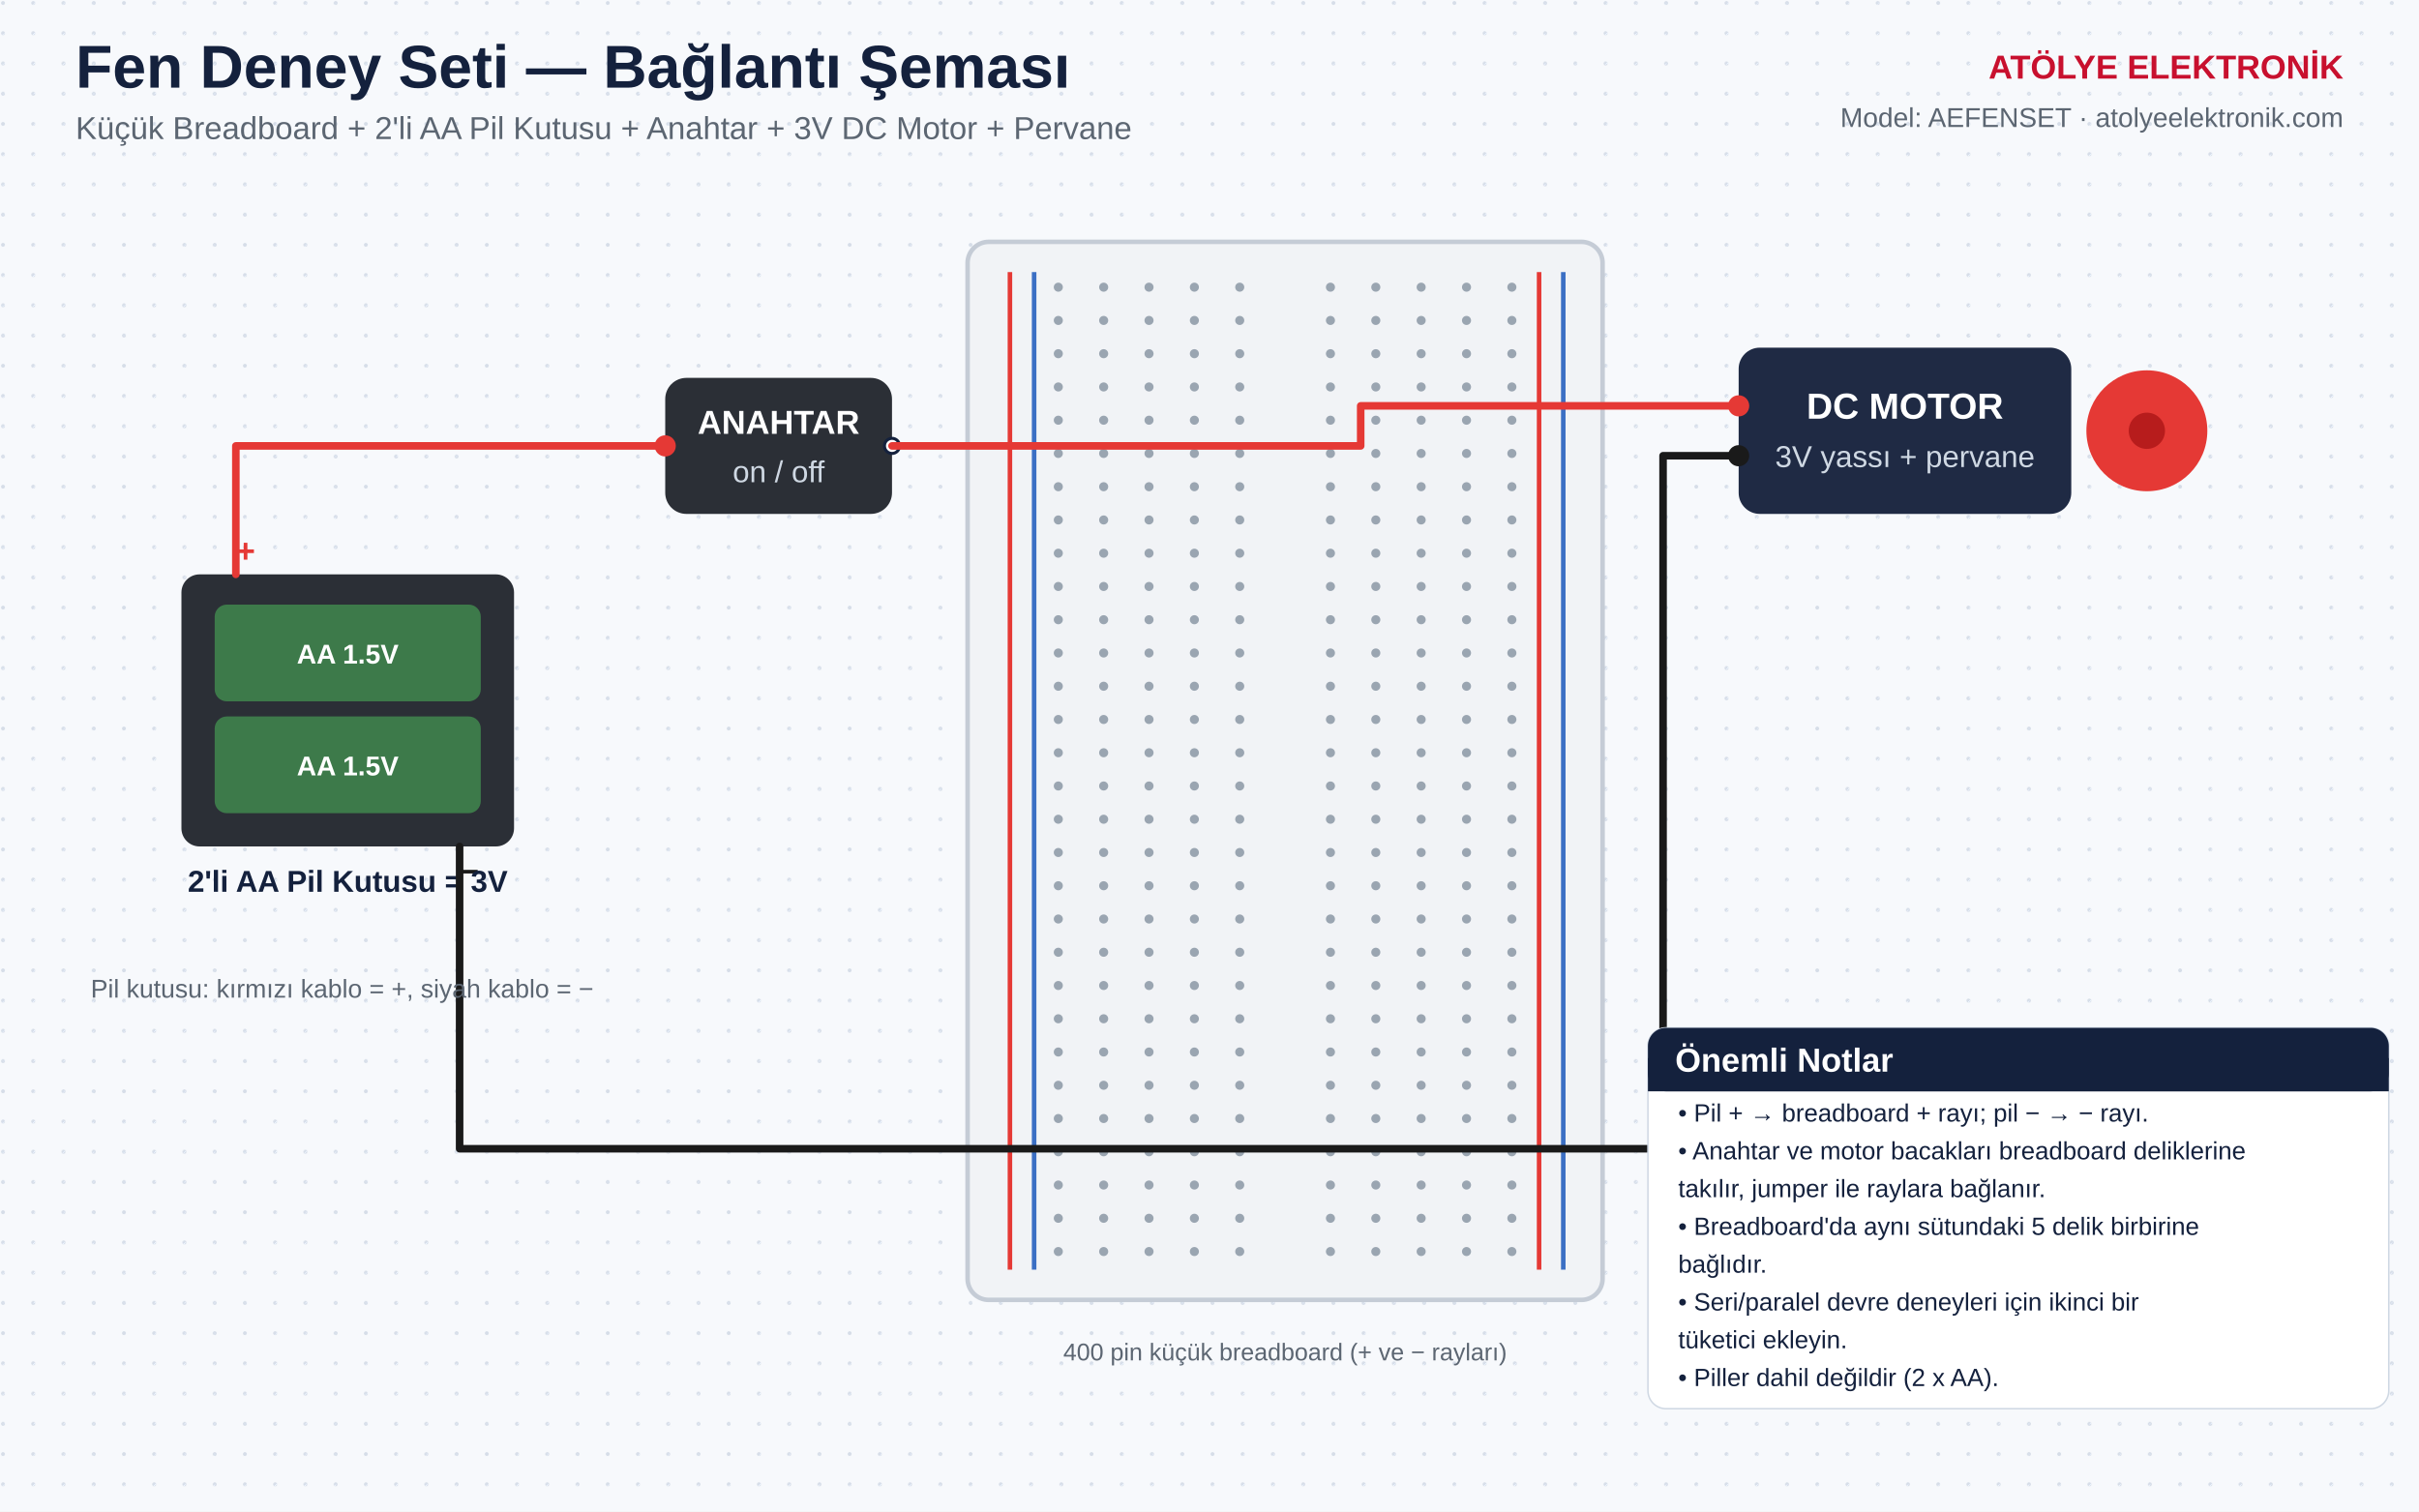
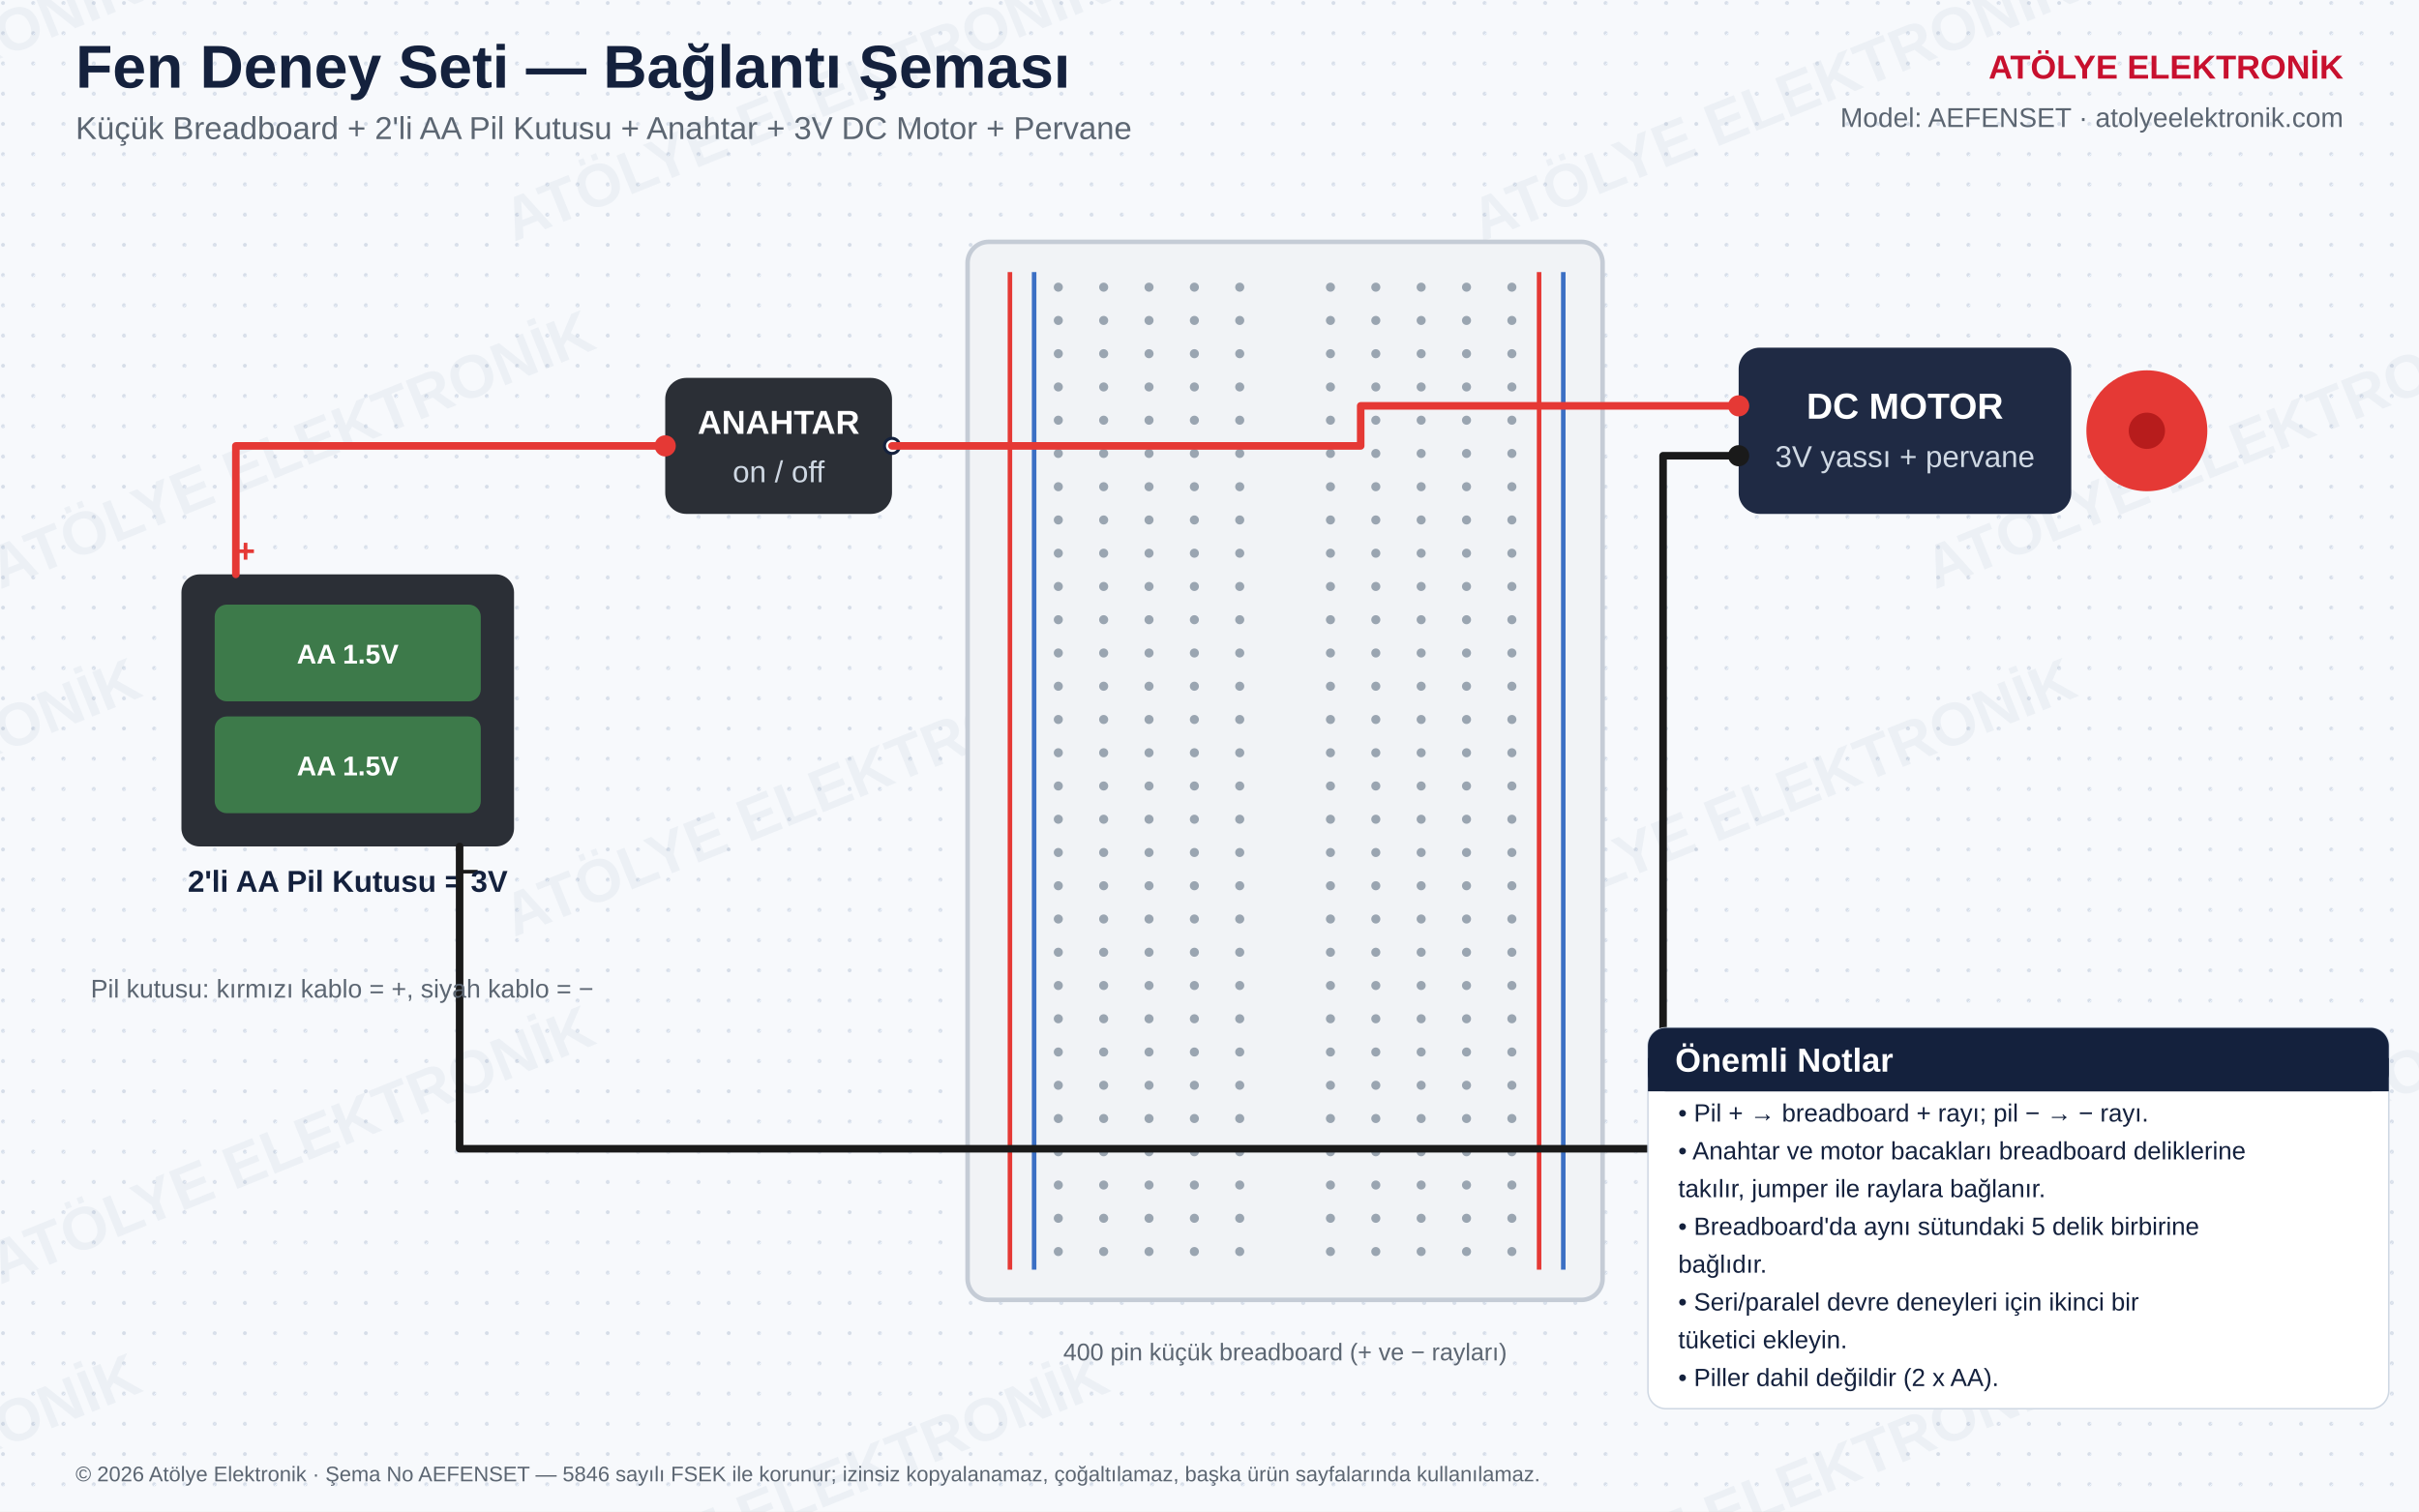
<svg xmlns="http://www.w3.org/2000/svg" width="1600" height="1000" viewBox="0 0 1600 1000" font-family="Segoe UI, Arial, sans-serif">
  <defs>
    <pattern id="dots" width="20" height="20" patternUnits="userSpaceOnUse">
      <circle cx="2" cy="2" r="1.3" fill="#d6dde8" />
    </pattern>
  </defs>
  <rect width="1600" height="1000" fill="#f7f9fc" />
  <rect width="1600" height="1000" fill="url(#dots)" />
+   <g opacity="0.045" font-weight="800" font-size="40" fill="#003360">
+     <text x="-300" y="160" transform="rotate(-22 -300 160)">ATÖLYE ELEKTRONİK</text>
+     <text x="340" y="160" transform="rotate(-22 340 160)">ATÖLYE ELEKTRONİK</text>
+     <text x="980" y="160" transform="rotate(-22 980 160)">ATÖLYE ELEKTRONİK</text>
+     <text x="1620" y="160" transform="rotate(-22 1620 160)">ATÖLYE ELEKTRONİK</text>
+     <text x="0" y="390" transform="rotate(-22 0 390)">ATÖLYE ELEKTRONİK</text>
+     <text x="640" y="390" transform="rotate(-22 640 390)">ATÖLYE ELEKTRONİK</text>
+     <text x="1280" y="390" transform="rotate(-22 1280 390)">ATÖLYE ELEKTRONİK</text>
+     <text x="-300" y="620" transform="rotate(-22 -300 620)">ATÖLYE ELEKTRONİK</text>
+     <text x="340" y="620" transform="rotate(-22 340 620)">ATÖLYE ELEKTRONİK</text>
+     <text x="980" y="620" transform="rotate(-22 980 620)">ATÖLYE ELEKTRONİK</text>
+     <text x="1620" y="620" transform="rotate(-22 1620 620)">ATÖLYE ELEKTRONİK</text>
+     <text x="0" y="850" transform="rotate(-22 0 850)">ATÖLYE ELEKTRONİK</text>
+     <text x="640" y="850" transform="rotate(-22 640 850)">ATÖLYE ELEKTRONİK</text>
+     <text x="1280" y="850" transform="rotate(-22 1280 850)">ATÖLYE ELEKTRONİK</text>
+     <text x="-300" y="1080" transform="rotate(-22 -300 1080)">ATÖLYE ELEKTRONİK</text>
+     <text x="340" y="1080" transform="rotate(-22 340 1080)">ATÖLYE ELEKTRONİK</text>
+     <text x="980" y="1080" transform="rotate(-22 980 1080)">ATÖLYE ELEKTRONİK</text>
+     <text x="1620" y="1080" transform="rotate(-22 1620 1080)">ATÖLYE ELEKTRONİK</text>
+   </g>
  <text x="50" y="58" font-size="40" font-weight="800" fill="#14213d">Fen Deney Seti — Bağlantı Şeması</text>
  <text x="50" y="92" font-size="21" fill="#5c6672">Küçük Breadboard + 2'li AA Pil Kutusu + Anahtar + 3V DC Motor + Pervane</text>
  <text x="1550" y="52" text-anchor="end" font-size="22" font-weight="800" fill="#c8102e">ATÖLYE ELEKTRONİK</text>
  <text x="1550" y="84" text-anchor="end" font-size="18" fill="#5c6672">Model: AEFENSET · atolyeelektronik.com</text>
  <rect x="120" y="380" width="220" height="180" rx="12" fill="#2b2f36" />
  <rect x="142" y="400.0" width="176" height="64.0" rx="8" fill="#3d7a4a" />
  <text x="230.0" y="439.0" text-anchor="middle" font-size="18" font-weight="700" fill="#fff">AA 1.5V</text>
  <rect x="142" y="474.0" width="176" height="64.0" rx="8" fill="#3d7a4a" />
  <text x="230.0" y="513.0" text-anchor="middle" font-size="18" font-weight="700" fill="#fff">AA 1.5V</text>
  <text x="156" y="372" font-size="22" font-weight="700" fill="#e53935">+</text>
  <text x="304" y="584" font-size="22" font-weight="700" fill="#1a1a1a">−</text>
  <text x="230.0" y="590" text-anchor="middle" font-size="20" font-weight="700" fill="#14213d">2'li AA Pil Kutusu = 3V</text>
  <rect x="640" y="160" width="420" height="700" rx="14" fill="#f1f3f6" stroke="#c5ccd6" stroke-width="3" />
  <circle cx="700" cy="190" r="3" fill="#9aa5b1" />
  <circle cx="730" cy="190" r="3" fill="#9aa5b1" />
  <circle cx="760" cy="190" r="3" fill="#9aa5b1" />
  <circle cx="790" cy="190" r="3" fill="#9aa5b1" />
  <circle cx="820" cy="190" r="3" fill="#9aa5b1" />
  <circle cx="880" cy="190" r="3" fill="#9aa5b1" />
  <circle cx="910" cy="190" r="3" fill="#9aa5b1" />
  <circle cx="940" cy="190" r="3" fill="#9aa5b1" />
  <circle cx="970" cy="190" r="3" fill="#9aa5b1" />
  <circle cx="1000" cy="190" r="3" fill="#9aa5b1" />
  <circle cx="700" cy="212" r="3" fill="#9aa5b1" />
  <circle cx="730" cy="212" r="3" fill="#9aa5b1" />
  <circle cx="760" cy="212" r="3" fill="#9aa5b1" />
  <circle cx="790" cy="212" r="3" fill="#9aa5b1" />
  <circle cx="820" cy="212" r="3" fill="#9aa5b1" />
  <circle cx="880" cy="212" r="3" fill="#9aa5b1" />
  <circle cx="910" cy="212" r="3" fill="#9aa5b1" />
  <circle cx="940" cy="212" r="3" fill="#9aa5b1" />
  <circle cx="970" cy="212" r="3" fill="#9aa5b1" />
  <circle cx="1000" cy="212" r="3" fill="#9aa5b1" />
  <circle cx="700" cy="234" r="3" fill="#9aa5b1" />
  <circle cx="730" cy="234" r="3" fill="#9aa5b1" />
  <circle cx="760" cy="234" r="3" fill="#9aa5b1" />
  <circle cx="790" cy="234" r="3" fill="#9aa5b1" />
  <circle cx="820" cy="234" r="3" fill="#9aa5b1" />
  <circle cx="880" cy="234" r="3" fill="#9aa5b1" />
  <circle cx="910" cy="234" r="3" fill="#9aa5b1" />
  <circle cx="940" cy="234" r="3" fill="#9aa5b1" />
  <circle cx="970" cy="234" r="3" fill="#9aa5b1" />
  <circle cx="1000" cy="234" r="3" fill="#9aa5b1" />
  <circle cx="700" cy="256" r="3" fill="#9aa5b1" />
  <circle cx="730" cy="256" r="3" fill="#9aa5b1" />
  <circle cx="760" cy="256" r="3" fill="#9aa5b1" />
  <circle cx="790" cy="256" r="3" fill="#9aa5b1" />
  <circle cx="820" cy="256" r="3" fill="#9aa5b1" />
  <circle cx="880" cy="256" r="3" fill="#9aa5b1" />
  <circle cx="910" cy="256" r="3" fill="#9aa5b1" />
  <circle cx="940" cy="256" r="3" fill="#9aa5b1" />
  <circle cx="970" cy="256" r="3" fill="#9aa5b1" />
  <circle cx="1000" cy="256" r="3" fill="#9aa5b1" />
  <circle cx="700" cy="278" r="3" fill="#9aa5b1" />
  <circle cx="730" cy="278" r="3" fill="#9aa5b1" />
  <circle cx="760" cy="278" r="3" fill="#9aa5b1" />
  <circle cx="790" cy="278" r="3" fill="#9aa5b1" />
  <circle cx="820" cy="278" r="3" fill="#9aa5b1" />
  <circle cx="880" cy="278" r="3" fill="#9aa5b1" />
  <circle cx="910" cy="278" r="3" fill="#9aa5b1" />
  <circle cx="940" cy="278" r="3" fill="#9aa5b1" />
  <circle cx="970" cy="278" r="3" fill="#9aa5b1" />
  <circle cx="1000" cy="278" r="3" fill="#9aa5b1" />
  <circle cx="700" cy="300" r="3" fill="#9aa5b1" />
  <circle cx="730" cy="300" r="3" fill="#9aa5b1" />
  <circle cx="760" cy="300" r="3" fill="#9aa5b1" />
  <circle cx="790" cy="300" r="3" fill="#9aa5b1" />
  <circle cx="820" cy="300" r="3" fill="#9aa5b1" />
  <circle cx="880" cy="300" r="3" fill="#9aa5b1" />
  <circle cx="910" cy="300" r="3" fill="#9aa5b1" />
  <circle cx="940" cy="300" r="3" fill="#9aa5b1" />
  <circle cx="970" cy="300" r="3" fill="#9aa5b1" />
  <circle cx="1000" cy="300" r="3" fill="#9aa5b1" />
  <circle cx="700" cy="322" r="3" fill="#9aa5b1" />
  <circle cx="730" cy="322" r="3" fill="#9aa5b1" />
  <circle cx="760" cy="322" r="3" fill="#9aa5b1" />
  <circle cx="790" cy="322" r="3" fill="#9aa5b1" />
  <circle cx="820" cy="322" r="3" fill="#9aa5b1" />
  <circle cx="880" cy="322" r="3" fill="#9aa5b1" />
  <circle cx="910" cy="322" r="3" fill="#9aa5b1" />
  <circle cx="940" cy="322" r="3" fill="#9aa5b1" />
  <circle cx="970" cy="322" r="3" fill="#9aa5b1" />
  <circle cx="1000" cy="322" r="3" fill="#9aa5b1" />
  <circle cx="700" cy="344" r="3" fill="#9aa5b1" />
  <circle cx="730" cy="344" r="3" fill="#9aa5b1" />
  <circle cx="760" cy="344" r="3" fill="#9aa5b1" />
  <circle cx="790" cy="344" r="3" fill="#9aa5b1" />
  <circle cx="820" cy="344" r="3" fill="#9aa5b1" />
  <circle cx="880" cy="344" r="3" fill="#9aa5b1" />
  <circle cx="910" cy="344" r="3" fill="#9aa5b1" />
  <circle cx="940" cy="344" r="3" fill="#9aa5b1" />
  <circle cx="970" cy="344" r="3" fill="#9aa5b1" />
  <circle cx="1000" cy="344" r="3" fill="#9aa5b1" />
  <circle cx="700" cy="366" r="3" fill="#9aa5b1" />
  <circle cx="730" cy="366" r="3" fill="#9aa5b1" />
  <circle cx="760" cy="366" r="3" fill="#9aa5b1" />
  <circle cx="790" cy="366" r="3" fill="#9aa5b1" />
  <circle cx="820" cy="366" r="3" fill="#9aa5b1" />
  <circle cx="880" cy="366" r="3" fill="#9aa5b1" />
  <circle cx="910" cy="366" r="3" fill="#9aa5b1" />
  <circle cx="940" cy="366" r="3" fill="#9aa5b1" />
  <circle cx="970" cy="366" r="3" fill="#9aa5b1" />
  <circle cx="1000" cy="366" r="3" fill="#9aa5b1" />
  <circle cx="700" cy="388" r="3" fill="#9aa5b1" />
  <circle cx="730" cy="388" r="3" fill="#9aa5b1" />
  <circle cx="760" cy="388" r="3" fill="#9aa5b1" />
  <circle cx="790" cy="388" r="3" fill="#9aa5b1" />
  <circle cx="820" cy="388" r="3" fill="#9aa5b1" />
  <circle cx="880" cy="388" r="3" fill="#9aa5b1" />
  <circle cx="910" cy="388" r="3" fill="#9aa5b1" />
  <circle cx="940" cy="388" r="3" fill="#9aa5b1" />
  <circle cx="970" cy="388" r="3" fill="#9aa5b1" />
  <circle cx="1000" cy="388" r="3" fill="#9aa5b1" />
  <circle cx="700" cy="410" r="3" fill="#9aa5b1" />
  <circle cx="730" cy="410" r="3" fill="#9aa5b1" />
  <circle cx="760" cy="410" r="3" fill="#9aa5b1" />
  <circle cx="790" cy="410" r="3" fill="#9aa5b1" />
  <circle cx="820" cy="410" r="3" fill="#9aa5b1" />
  <circle cx="880" cy="410" r="3" fill="#9aa5b1" />
  <circle cx="910" cy="410" r="3" fill="#9aa5b1" />
  <circle cx="940" cy="410" r="3" fill="#9aa5b1" />
  <circle cx="970" cy="410" r="3" fill="#9aa5b1" />
  <circle cx="1000" cy="410" r="3" fill="#9aa5b1" />
  <circle cx="700" cy="432" r="3" fill="#9aa5b1" />
  <circle cx="730" cy="432" r="3" fill="#9aa5b1" />
  <circle cx="760" cy="432" r="3" fill="#9aa5b1" />
  <circle cx="790" cy="432" r="3" fill="#9aa5b1" />
  <circle cx="820" cy="432" r="3" fill="#9aa5b1" />
  <circle cx="880" cy="432" r="3" fill="#9aa5b1" />
  <circle cx="910" cy="432" r="3" fill="#9aa5b1" />
  <circle cx="940" cy="432" r="3" fill="#9aa5b1" />
  <circle cx="970" cy="432" r="3" fill="#9aa5b1" />
  <circle cx="1000" cy="432" r="3" fill="#9aa5b1" />
  <circle cx="700" cy="454" r="3" fill="#9aa5b1" />
  <circle cx="730" cy="454" r="3" fill="#9aa5b1" />
  <circle cx="760" cy="454" r="3" fill="#9aa5b1" />
  <circle cx="790" cy="454" r="3" fill="#9aa5b1" />
  <circle cx="820" cy="454" r="3" fill="#9aa5b1" />
  <circle cx="880" cy="454" r="3" fill="#9aa5b1" />
  <circle cx="910" cy="454" r="3" fill="#9aa5b1" />
  <circle cx="940" cy="454" r="3" fill="#9aa5b1" />
  <circle cx="970" cy="454" r="3" fill="#9aa5b1" />
  <circle cx="1000" cy="454" r="3" fill="#9aa5b1" />
  <circle cx="700" cy="476" r="3" fill="#9aa5b1" />
  <circle cx="730" cy="476" r="3" fill="#9aa5b1" />
  <circle cx="760" cy="476" r="3" fill="#9aa5b1" />
  <circle cx="790" cy="476" r="3" fill="#9aa5b1" />
  <circle cx="820" cy="476" r="3" fill="#9aa5b1" />
  <circle cx="880" cy="476" r="3" fill="#9aa5b1" />
  <circle cx="910" cy="476" r="3" fill="#9aa5b1" />
  <circle cx="940" cy="476" r="3" fill="#9aa5b1" />
  <circle cx="970" cy="476" r="3" fill="#9aa5b1" />
  <circle cx="1000" cy="476" r="3" fill="#9aa5b1" />
  <circle cx="700" cy="498" r="3" fill="#9aa5b1" />
  <circle cx="730" cy="498" r="3" fill="#9aa5b1" />
  <circle cx="760" cy="498" r="3" fill="#9aa5b1" />
  <circle cx="790" cy="498" r="3" fill="#9aa5b1" />
  <circle cx="820" cy="498" r="3" fill="#9aa5b1" />
  <circle cx="880" cy="498" r="3" fill="#9aa5b1" />
  <circle cx="910" cy="498" r="3" fill="#9aa5b1" />
  <circle cx="940" cy="498" r="3" fill="#9aa5b1" />
  <circle cx="970" cy="498" r="3" fill="#9aa5b1" />
  <circle cx="1000" cy="498" r="3" fill="#9aa5b1" />
  <circle cx="700" cy="520" r="3" fill="#9aa5b1" />
  <circle cx="730" cy="520" r="3" fill="#9aa5b1" />
  <circle cx="760" cy="520" r="3" fill="#9aa5b1" />
  <circle cx="790" cy="520" r="3" fill="#9aa5b1" />
  <circle cx="820" cy="520" r="3" fill="#9aa5b1" />
  <circle cx="880" cy="520" r="3" fill="#9aa5b1" />
  <circle cx="910" cy="520" r="3" fill="#9aa5b1" />
  <circle cx="940" cy="520" r="3" fill="#9aa5b1" />
  <circle cx="970" cy="520" r="3" fill="#9aa5b1" />
  <circle cx="1000" cy="520" r="3" fill="#9aa5b1" />
  <circle cx="700" cy="542" r="3" fill="#9aa5b1" />
  <circle cx="730" cy="542" r="3" fill="#9aa5b1" />
  <circle cx="760" cy="542" r="3" fill="#9aa5b1" />
  <circle cx="790" cy="542" r="3" fill="#9aa5b1" />
  <circle cx="820" cy="542" r="3" fill="#9aa5b1" />
  <circle cx="880" cy="542" r="3" fill="#9aa5b1" />
  <circle cx="910" cy="542" r="3" fill="#9aa5b1" />
  <circle cx="940" cy="542" r="3" fill="#9aa5b1" />
  <circle cx="970" cy="542" r="3" fill="#9aa5b1" />
  <circle cx="1000" cy="542" r="3" fill="#9aa5b1" />
  <circle cx="700" cy="564" r="3" fill="#9aa5b1" />
  <circle cx="730" cy="564" r="3" fill="#9aa5b1" />
  <circle cx="760" cy="564" r="3" fill="#9aa5b1" />
  <circle cx="790" cy="564" r="3" fill="#9aa5b1" />
  <circle cx="820" cy="564" r="3" fill="#9aa5b1" />
  <circle cx="880" cy="564" r="3" fill="#9aa5b1" />
  <circle cx="910" cy="564" r="3" fill="#9aa5b1" />
  <circle cx="940" cy="564" r="3" fill="#9aa5b1" />
  <circle cx="970" cy="564" r="3" fill="#9aa5b1" />
  <circle cx="1000" cy="564" r="3" fill="#9aa5b1" />
  <circle cx="700" cy="586" r="3" fill="#9aa5b1" />
  <circle cx="730" cy="586" r="3" fill="#9aa5b1" />
  <circle cx="760" cy="586" r="3" fill="#9aa5b1" />
  <circle cx="790" cy="586" r="3" fill="#9aa5b1" />
  <circle cx="820" cy="586" r="3" fill="#9aa5b1" />
  <circle cx="880" cy="586" r="3" fill="#9aa5b1" />
  <circle cx="910" cy="586" r="3" fill="#9aa5b1" />
  <circle cx="940" cy="586" r="3" fill="#9aa5b1" />
  <circle cx="970" cy="586" r="3" fill="#9aa5b1" />
  <circle cx="1000" cy="586" r="3" fill="#9aa5b1" />
  <circle cx="700" cy="608" r="3" fill="#9aa5b1" />
  <circle cx="730" cy="608" r="3" fill="#9aa5b1" />
  <circle cx="760" cy="608" r="3" fill="#9aa5b1" />
  <circle cx="790" cy="608" r="3" fill="#9aa5b1" />
  <circle cx="820" cy="608" r="3" fill="#9aa5b1" />
  <circle cx="880" cy="608" r="3" fill="#9aa5b1" />
  <circle cx="910" cy="608" r="3" fill="#9aa5b1" />
  <circle cx="940" cy="608" r="3" fill="#9aa5b1" />
  <circle cx="970" cy="608" r="3" fill="#9aa5b1" />
  <circle cx="1000" cy="608" r="3" fill="#9aa5b1" />
  <circle cx="700" cy="630" r="3" fill="#9aa5b1" />
  <circle cx="730" cy="630" r="3" fill="#9aa5b1" />
  <circle cx="760" cy="630" r="3" fill="#9aa5b1" />
  <circle cx="790" cy="630" r="3" fill="#9aa5b1" />
  <circle cx="820" cy="630" r="3" fill="#9aa5b1" />
  <circle cx="880" cy="630" r="3" fill="#9aa5b1" />
  <circle cx="910" cy="630" r="3" fill="#9aa5b1" />
  <circle cx="940" cy="630" r="3" fill="#9aa5b1" />
  <circle cx="970" cy="630" r="3" fill="#9aa5b1" />
  <circle cx="1000" cy="630" r="3" fill="#9aa5b1" />
  <circle cx="700" cy="652" r="3" fill="#9aa5b1" />
  <circle cx="730" cy="652" r="3" fill="#9aa5b1" />
  <circle cx="760" cy="652" r="3" fill="#9aa5b1" />
  <circle cx="790" cy="652" r="3" fill="#9aa5b1" />
  <circle cx="820" cy="652" r="3" fill="#9aa5b1" />
  <circle cx="880" cy="652" r="3" fill="#9aa5b1" />
  <circle cx="910" cy="652" r="3" fill="#9aa5b1" />
  <circle cx="940" cy="652" r="3" fill="#9aa5b1" />
  <circle cx="970" cy="652" r="3" fill="#9aa5b1" />
  <circle cx="1000" cy="652" r="3" fill="#9aa5b1" />
  <circle cx="700" cy="674" r="3" fill="#9aa5b1" />
  <circle cx="730" cy="674" r="3" fill="#9aa5b1" />
  <circle cx="760" cy="674" r="3" fill="#9aa5b1" />
  <circle cx="790" cy="674" r="3" fill="#9aa5b1" />
  <circle cx="820" cy="674" r="3" fill="#9aa5b1" />
  <circle cx="880" cy="674" r="3" fill="#9aa5b1" />
  <circle cx="910" cy="674" r="3" fill="#9aa5b1" />
  <circle cx="940" cy="674" r="3" fill="#9aa5b1" />
  <circle cx="970" cy="674" r="3" fill="#9aa5b1" />
  <circle cx="1000" cy="674" r="3" fill="#9aa5b1" />
  <circle cx="700" cy="696" r="3" fill="#9aa5b1" />
  <circle cx="730" cy="696" r="3" fill="#9aa5b1" />
  <circle cx="760" cy="696" r="3" fill="#9aa5b1" />
  <circle cx="790" cy="696" r="3" fill="#9aa5b1" />
  <circle cx="820" cy="696" r="3" fill="#9aa5b1" />
  <circle cx="880" cy="696" r="3" fill="#9aa5b1" />
  <circle cx="910" cy="696" r="3" fill="#9aa5b1" />
  <circle cx="940" cy="696" r="3" fill="#9aa5b1" />
  <circle cx="970" cy="696" r="3" fill="#9aa5b1" />
  <circle cx="1000" cy="696" r="3" fill="#9aa5b1" />
  <circle cx="700" cy="718" r="3" fill="#9aa5b1" />
  <circle cx="730" cy="718" r="3" fill="#9aa5b1" />
  <circle cx="760" cy="718" r="3" fill="#9aa5b1" />
  <circle cx="790" cy="718" r="3" fill="#9aa5b1" />
  <circle cx="820" cy="718" r="3" fill="#9aa5b1" />
  <circle cx="880" cy="718" r="3" fill="#9aa5b1" />
  <circle cx="910" cy="718" r="3" fill="#9aa5b1" />
  <circle cx="940" cy="718" r="3" fill="#9aa5b1" />
  <circle cx="970" cy="718" r="3" fill="#9aa5b1" />
  <circle cx="1000" cy="718" r="3" fill="#9aa5b1" />
  <circle cx="700" cy="740" r="3" fill="#9aa5b1" />
  <circle cx="730" cy="740" r="3" fill="#9aa5b1" />
  <circle cx="760" cy="740" r="3" fill="#9aa5b1" />
  <circle cx="790" cy="740" r="3" fill="#9aa5b1" />
  <circle cx="820" cy="740" r="3" fill="#9aa5b1" />
  <circle cx="880" cy="740" r="3" fill="#9aa5b1" />
  <circle cx="910" cy="740" r="3" fill="#9aa5b1" />
  <circle cx="940" cy="740" r="3" fill="#9aa5b1" />
  <circle cx="970" cy="740" r="3" fill="#9aa5b1" />
  <circle cx="1000" cy="740" r="3" fill="#9aa5b1" />
  <circle cx="700" cy="762" r="3" fill="#9aa5b1" />
  <circle cx="730" cy="762" r="3" fill="#9aa5b1" />
  <circle cx="760" cy="762" r="3" fill="#9aa5b1" />
  <circle cx="790" cy="762" r="3" fill="#9aa5b1" />
  <circle cx="820" cy="762" r="3" fill="#9aa5b1" />
  <circle cx="880" cy="762" r="3" fill="#9aa5b1" />
  <circle cx="910" cy="762" r="3" fill="#9aa5b1" />
  <circle cx="940" cy="762" r="3" fill="#9aa5b1" />
  <circle cx="970" cy="762" r="3" fill="#9aa5b1" />
  <circle cx="1000" cy="762" r="3" fill="#9aa5b1" />
  <circle cx="700" cy="784" r="3" fill="#9aa5b1" />
  <circle cx="730" cy="784" r="3" fill="#9aa5b1" />
  <circle cx="760" cy="784" r="3" fill="#9aa5b1" />
  <circle cx="790" cy="784" r="3" fill="#9aa5b1" />
  <circle cx="820" cy="784" r="3" fill="#9aa5b1" />
  <circle cx="880" cy="784" r="3" fill="#9aa5b1" />
  <circle cx="910" cy="784" r="3" fill="#9aa5b1" />
  <circle cx="940" cy="784" r="3" fill="#9aa5b1" />
  <circle cx="970" cy="784" r="3" fill="#9aa5b1" />
  <circle cx="1000" cy="784" r="3" fill="#9aa5b1" />
  <circle cx="700" cy="806" r="3" fill="#9aa5b1" />
  <circle cx="730" cy="806" r="3" fill="#9aa5b1" />
  <circle cx="760" cy="806" r="3" fill="#9aa5b1" />
  <circle cx="790" cy="806" r="3" fill="#9aa5b1" />
  <circle cx="820" cy="806" r="3" fill="#9aa5b1" />
  <circle cx="880" cy="806" r="3" fill="#9aa5b1" />
  <circle cx="910" cy="806" r="3" fill="#9aa5b1" />
  <circle cx="940" cy="806" r="3" fill="#9aa5b1" />
  <circle cx="970" cy="806" r="3" fill="#9aa5b1" />
  <circle cx="1000" cy="806" r="3" fill="#9aa5b1" />
  <circle cx="700" cy="828" r="3" fill="#9aa5b1" />
  <circle cx="730" cy="828" r="3" fill="#9aa5b1" />
  <circle cx="760" cy="828" r="3" fill="#9aa5b1" />
  <circle cx="790" cy="828" r="3" fill="#9aa5b1" />
  <circle cx="820" cy="828" r="3" fill="#9aa5b1" />
  <circle cx="880" cy="828" r="3" fill="#9aa5b1" />
  <circle cx="910" cy="828" r="3" fill="#9aa5b1" />
  <circle cx="940" cy="828" r="3" fill="#9aa5b1" />
  <circle cx="970" cy="828" r="3" fill="#9aa5b1" />
  <circle cx="1000" cy="828" r="3" fill="#9aa5b1" />
  <line x1="668" y1="180" x2="668" y2="840" stroke="#e53935" stroke-width="3" />
  <line x1="684" y1="180" x2="684" y2="840" stroke="#3b6fc4" stroke-width="3" />
  <line x1="1018" y1="180" x2="1018" y2="840" stroke="#e53935" stroke-width="3" />
  <line x1="1034" y1="180" x2="1034" y2="840" stroke="#3b6fc4" stroke-width="3" />
  <text x="850" y="900" text-anchor="middle" font-size="16" font-weight="500" fill="#5c6672">400 pin küçük breadboard (+ ve − rayları)</text>
  <rect x="440" y="250" width="150" height="90" rx="14" fill="#2b2f36" />
  <text x="515.0" y="287.0" text-anchor="middle" font-size="22" font-weight="700" fill="#fff">ANAHTAR</text>
  <text x="515.0" y="319.0" text-anchor="middle" font-size="20" fill="#cfd8e3">on / off</text>
  <text x="454" y="302.0" font-size="21" font-weight="700" fill="#fff" />
  <circle cx="440" cy="295.0" r="5" fill="#fff" stroke="#14213d" stroke-width="2" />
  <text x="576" y="302.0" text-anchor="end" font-size="21" font-weight="700" fill="#fff"> </text>
  <circle cx="590" cy="295.0" r="5" fill="#fff" stroke="#14213d" stroke-width="2" />
  <path d="M 156 380 L 156 295 L 440 295" fill="none" stroke="#e53935" stroke-width="5" stroke-linejoin="round" stroke-linecap="round" />
  <circle cx="440" cy="295" r="7" fill="#e53935" />
  <rect x="1150" y="230" width="220" height="110" rx="14" fill="#1f2a44" />
  <text x="1260.0" y="277.0" text-anchor="middle" font-size="24" font-weight="700" fill="#fff">DC MOTOR</text>
  <text x="1260.0" y="309.0" text-anchor="middle" font-size="20" fill="#cfd8e3">3V yassı + pervane</text>
  <text x="1164" y="275.5" font-size="21" font-weight="700" fill="#fff" />
  <circle cx="1150" cy="268.5" r="5" fill="#fff" stroke="#14213d" stroke-width="2" />
  <text x="1164" y="308.5" font-size="21" font-weight="700" fill="#fff"> </text>
  <circle cx="1150" cy="301.5" r="5" fill="#fff" stroke="#14213d" stroke-width="2" />
  <circle cx="1420" cy="285" r="40" fill="#e53935" />
  <circle cx="1420" cy="285" r="12" fill="#b71c1c" />
  <path d="M 590 295 L 900 295 L 900 268.5 L 1150 268.5" fill="none" stroke="#e53935" stroke-width="5" stroke-linejoin="round" stroke-linecap="round" />
  <circle cx="1150" cy="268.5" r="7" fill="#e53935" />
  <path d="M 1150 301.5 L 1100 301.5 L 1100 760 L 304 760 L 304 560" fill="none" stroke="#1a1a1a" stroke-width="5" stroke-linejoin="round" stroke-linecap="round" />
  <circle cx="1150" cy="301.5" r="7" fill="#1a1a1a" />
  <text x="60" y="660" text-anchor="start" font-size="17" font-weight="500" fill="#5c6672">Pil kutusu: kırmızı kablo = +, siyah kablo = −</text>
  <rect x="1090" y="680" width="490" height="252" rx="12" fill="#fff" stroke="#cfd8e3" />
  <rect x="1090" y="680" width="490" height="42" rx="12" fill="#14213d" />
  <rect x="1090" y="700" width="490" height="22" fill="#14213d" />
  <text x="1108" y="709" font-size="22" font-weight="700" fill="#fff">Önemli Notlar</text>
  <text x="1110" y="742" font-size="16.5" fill="#14213d">• Pil + → breadboard + rayı; pil − → − rayı.</text>
  <text x="1110" y="767" font-size="16.5" fill="#14213d">• Anahtar ve motor bacakları breadboard deliklerine</text>
  <text x="1110" y="792" font-size="16.5" fill="#14213d">   takılır, jumper ile raylara bağlanır.</text>
  <text x="1110" y="817" font-size="16.5" fill="#14213d">• Breadboard'da aynı sütundaki 5 delik birbirine</text>
  <text x="1110" y="842" font-size="16.5" fill="#14213d">   bağlıdır.</text>
  <text x="1110" y="867" font-size="16.5" fill="#14213d">• Seri/paralel devre deneyleri için ikinci bir</text>
  <text x="1110" y="892" font-size="16.5" fill="#14213d">   tüketici ekleyin.</text>
  <text x="1110" y="917" font-size="16.5" fill="#14213d">• Piller dahil değildir (2 x AA).</text>
+   <text x="50" y="980" font-size="14" fill="#5c6672">© 2026 Atölye Elektronik · Şema No AEFENSET — 5846 sayılı FSEK ile korunur; izinsiz kopyalanamaz, çoğaltılamaz, başka ürün sayfalarında kullanılamaz.</text>
</svg>
